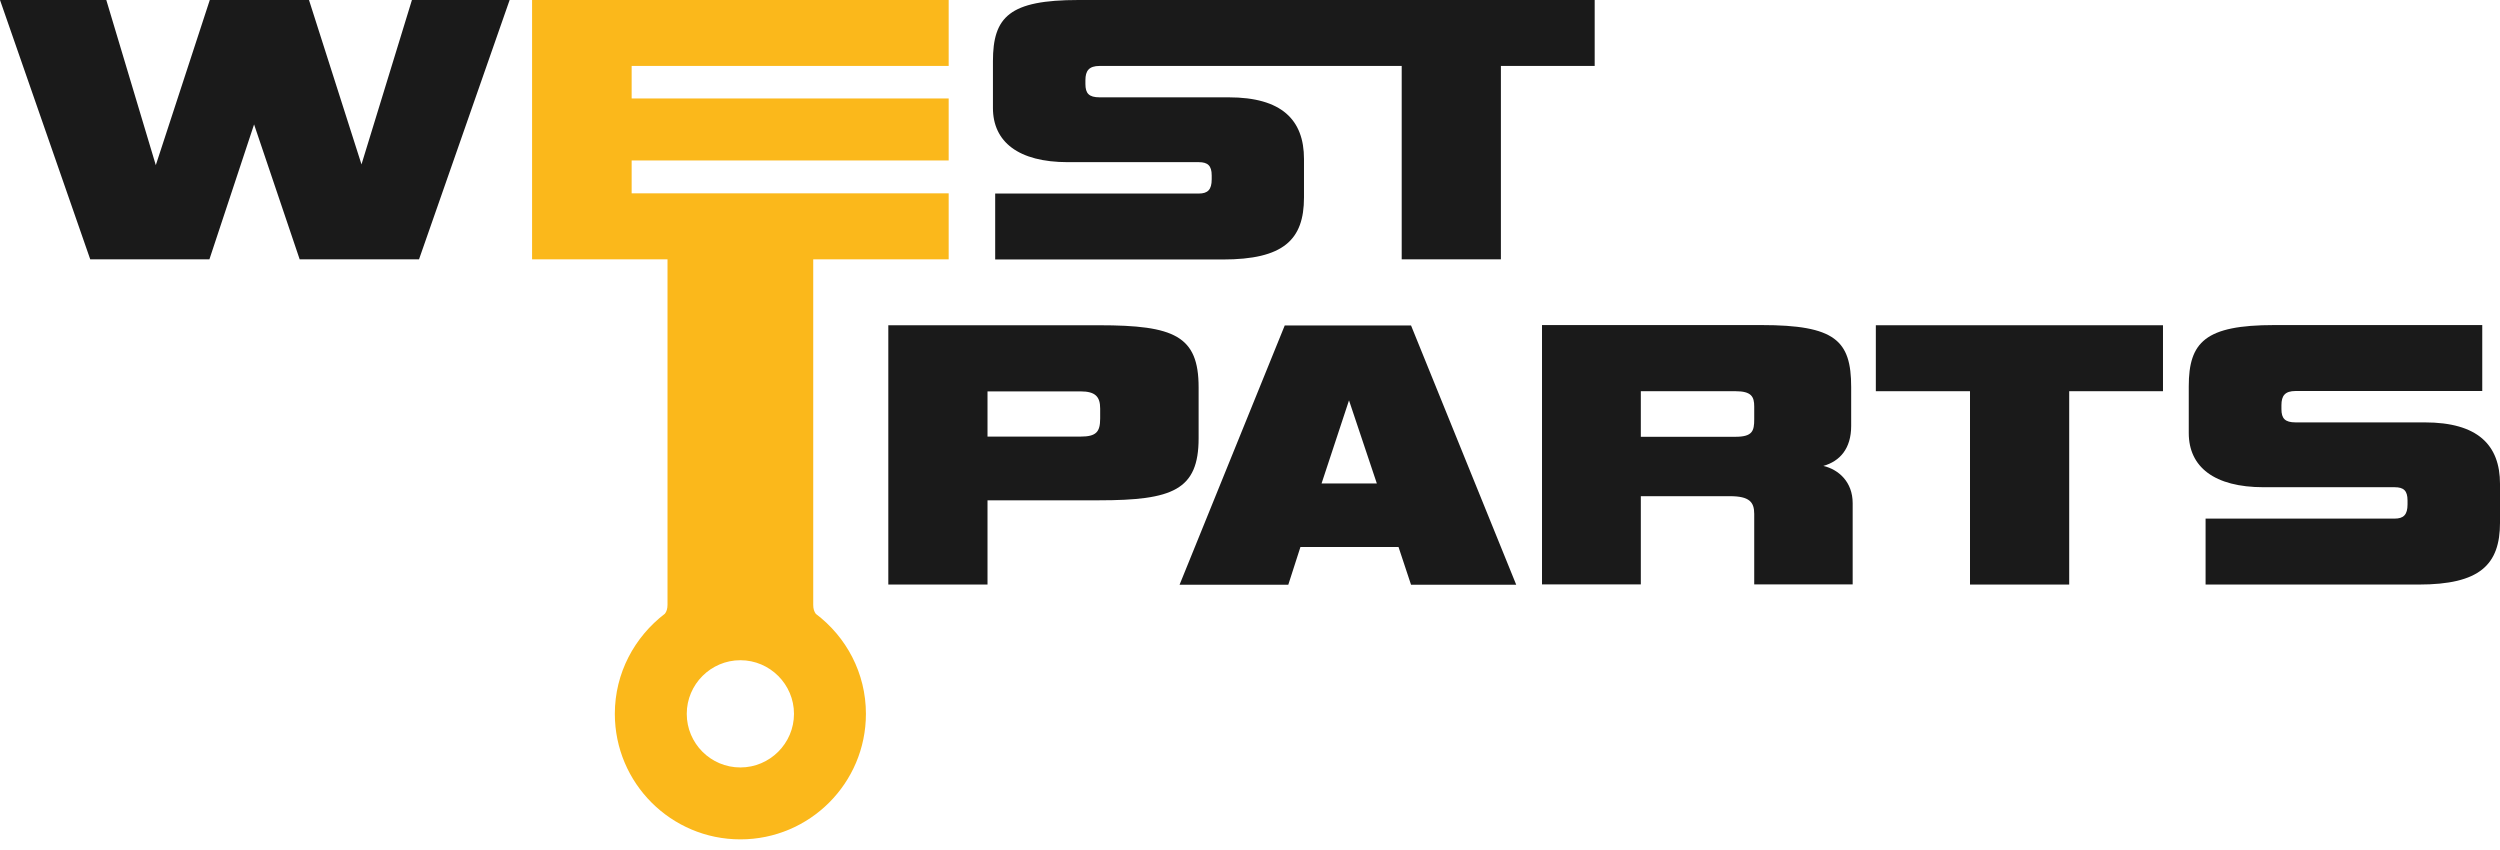
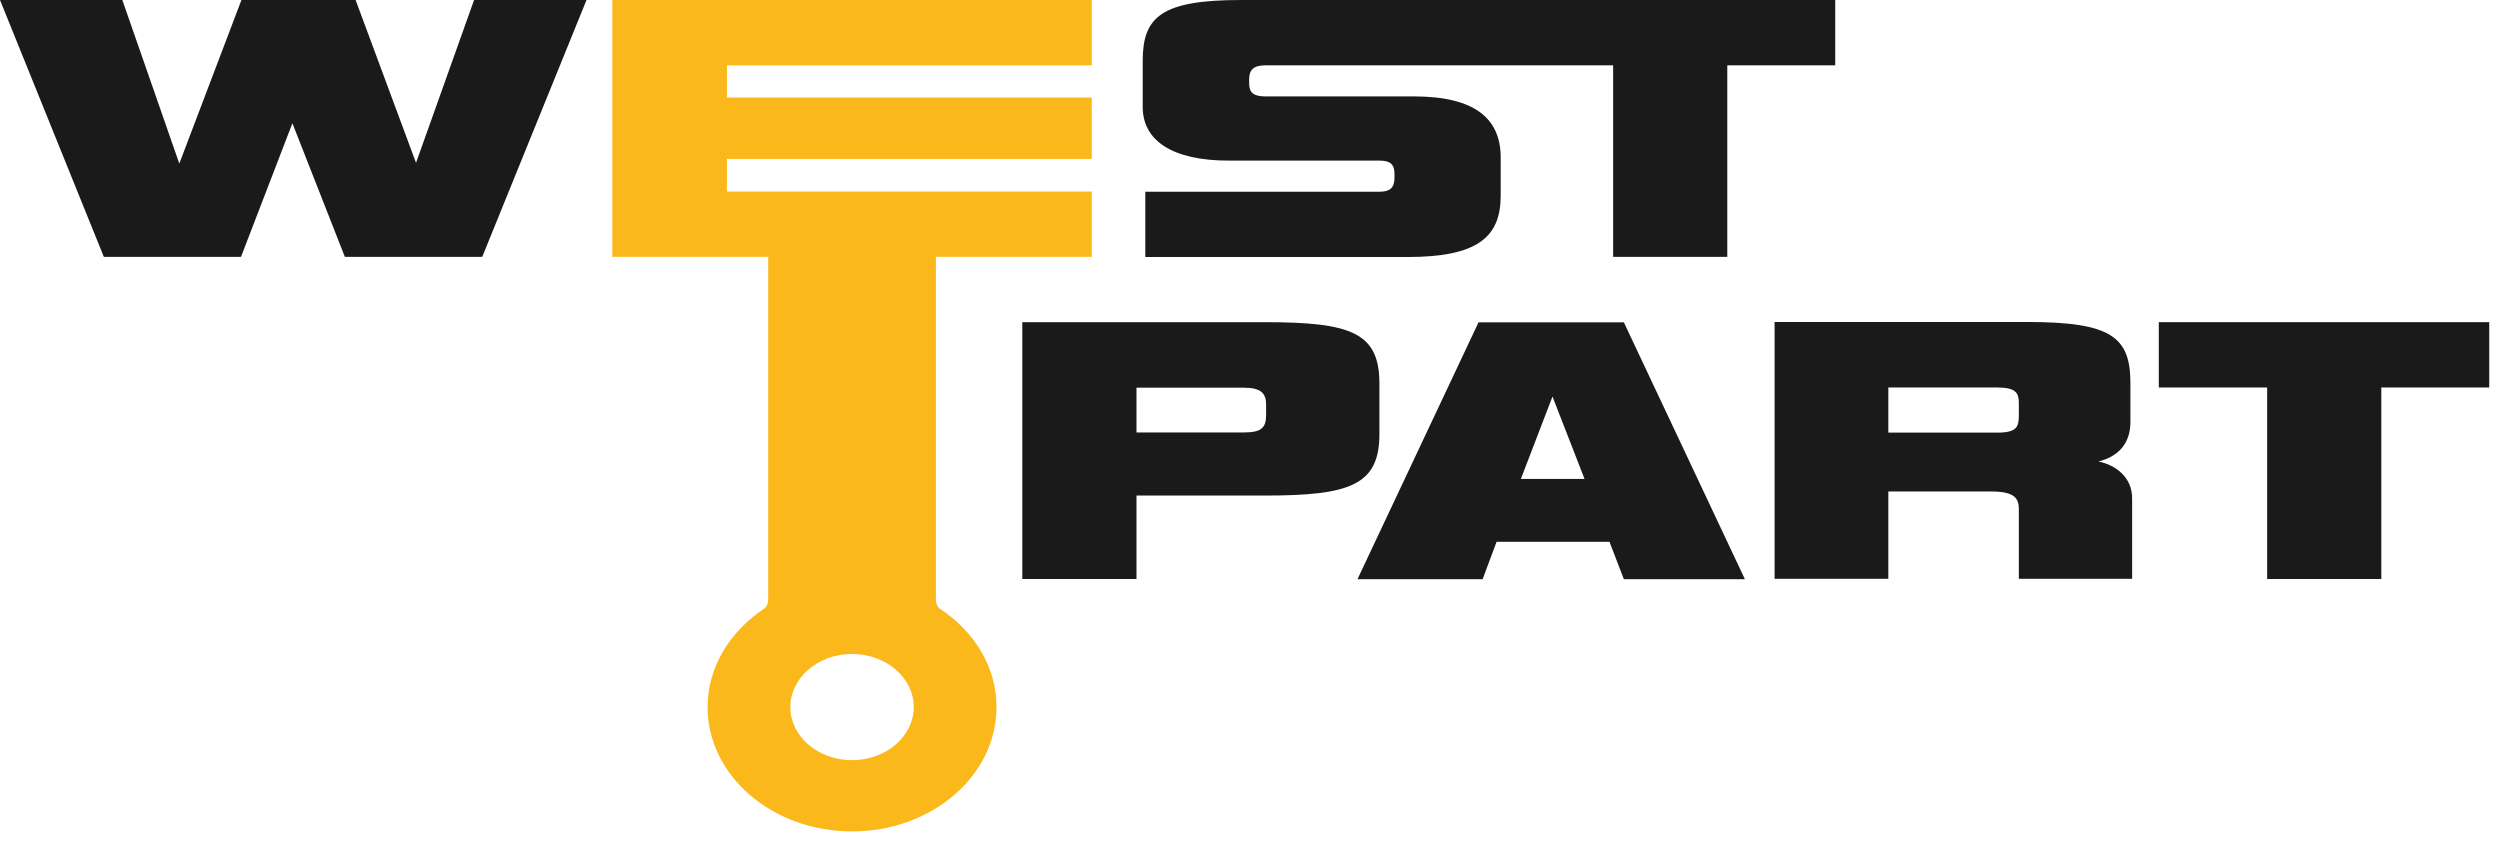
- <svg xmlns="http://www.w3.org/2000/svg" width="206" height="70" viewBox="0 0 206 70" fill="none">
-   <path d="M24.692 21.367L20.936 10.252L17.256 21.367H7.435L0 0H8.759L12.838 13.608L17.287 0H25.461L29.787 13.547L33.943 0H41.994L34.528 21.367H24.707H24.692Z" fill="#1A1A1A" />
-   <path d="M110.143 0H88.869C83.173 0 81.818 1.385 81.818 5.049V8.898C81.818 11.684 83.912 13.362 87.991 13.362H98.782C99.521 13.362 99.844 13.654 99.844 14.455V14.778C99.844 15.625 99.521 15.948 98.782 15.948H82.003V21.382H100.753C105.756 21.382 107.449 19.766 107.449 16.271V13.1C107.449 9.867 105.602 8.02 101.245 8.02H90.608C89.731 8.02 89.438 7.697 89.438 6.927V6.604C89.438 5.834 89.731 5.434 90.608 5.434H115.5V21.367H123.674V5.434H131.402V0H110.143Z" fill="#1A1A1A" />
-   <path d="M81.371 41.225V48.167H73.197V26.801H90.561C96.765 26.801 98.766 27.678 98.766 31.912V36.114C98.766 40.378 96.627 41.225 90.561 41.225H81.387H81.371ZM90.654 33.666C90.654 32.697 90.269 32.25 89.037 32.25H81.371V35.975H89.037C90.331 35.975 90.654 35.591 90.654 34.482V33.666Z" fill="#1A1A1A" />
-   <path d="M115.238 45.073H107.156L106.155 48.182H97.196L105.863 26.816H116.269L124.936 48.182H116.269L115.238 45.073ZM108.896 39.839H113.452L111.158 32.989L108.896 39.839Z" fill="#1A1A1A" />
-   <path d="M144.548 48.167V42.348C144.548 41.379 144.163 40.886 142.547 40.886H135.204V48.152H127.061V26.785H145.133C151.213 26.785 152.537 28.047 152.537 31.896V35.098C152.537 36.976 151.598 38.007 150.244 38.392C151.506 38.685 152.66 39.716 152.66 41.456V48.152H144.548V48.167ZM144.548 33.497C144.548 32.681 144.317 32.235 142.993 32.235H135.204V35.991H142.993C144.409 35.991 144.548 35.513 144.548 34.544V33.512V33.497Z" fill="#1A1A1A" />
-   <path d="M162.328 48.167V32.235H154.569V26.801H178.23V32.235H170.502V48.167H162.328Z" fill="#1A1A1A" />
-   <path d="M181.74 48.167V42.733H197.318C198.057 42.733 198.381 42.41 198.381 41.563V41.24C198.381 40.424 198.057 40.147 197.318 40.147H186.527C182.448 40.147 180.354 38.469 180.354 35.683V31.834C180.354 28.186 181.709 26.785 187.405 26.785H204.538V32.219H189.16C188.282 32.219 187.99 32.604 187.99 33.389V33.712C187.99 34.482 188.282 34.805 189.16 34.805H199.797C204.153 34.805 206.001 36.653 206.001 39.885V43.056C206.001 46.551 204.323 48.167 199.304 48.167H181.755H181.74Z" fill="#1A1A1A" />
-   <path d="M78.171 13.223V8.113H52.048V5.434H78.171V0H43.843V21.367H55.003V50.399V49.83C55.003 50.153 54.926 50.399 54.788 50.569C52.294 52.477 50.662 55.449 50.662 58.82C50.662 64.531 55.296 69.164 61.007 69.164C66.718 69.164 71.352 64.531 71.352 58.82C71.352 55.449 69.72 52.462 67.226 50.584C67.087 50.399 67.01 50.168 67.01 49.845V21.367H78.171V15.933H52.048V13.223H78.171ZM61.007 63.238C58.559 63.238 56.589 61.252 56.589 58.82C56.589 56.388 58.575 54.402 61.007 54.402C63.439 54.402 65.425 56.388 65.425 58.82C65.425 61.252 63.439 63.238 61.007 63.238Z" fill="#FBB81B" />
+ <svg xmlns="http://www.w3.org/2000/svg" width="205" height="69" viewBox="0 0 205 69" fill="none">
+   <path d="M28.278 21.061L23.977 10.106L19.763 21.061H8.515L0 0H10.031L14.703 13.414L19.798 0H29.16L34.114 13.353L38.874 0H48.094L39.544 21.061H28.296H28.278Z" fill="#1A1A1A" />
+   <path d="M126.142 0H101.778C95.254 0 93.703 1.366 93.703 4.977V8.771C93.703 11.517 96.101 13.171 100.773 13.171H113.131C113.977 13.171 114.348 13.459 114.348 14.248V14.567C114.348 15.402 113.977 15.72 113.131 15.72H93.915V21.076H115.388C121.117 21.076 123.057 19.483 123.057 16.039V12.913C123.057 9.726 120.941 7.906 115.952 7.906H103.77C102.765 7.906 102.43 7.587 102.43 6.828V6.51C102.43 5.751 102.765 5.356 103.77 5.356H132.277V21.061H141.638V5.356H150.489V0H126.142Z" fill="#1A1A1A" />
+   <path d="M93.191 40.636V47.479H83.829V26.418H103.716C110.82 26.418 113.112 27.283 113.112 31.456V35.598C113.112 39.801 110.662 40.636 103.716 40.636H93.208H93.191ZM103.821 33.185C103.821 32.23 103.381 31.79 101.97 31.79H93.191V35.462H101.97C103.451 35.462 103.821 35.082 103.821 33.99V33.185Z" fill="#1A1A1A" />
+   <path d="M131.976 44.429H122.72L121.574 47.494H111.313L121.239 26.433H133.157L143.082 47.494H133.157L131.976 44.429ZM124.712 39.27H129.931L127.304 32.517L124.712 39.27Z" fill="#1A1A1A" />
+   <path d="M165.544 47.479V41.743C165.544 40.787 165.103 40.302 163.252 40.302H154.843V47.464H145.517V26.402H166.214C173.178 26.402 174.694 27.647 174.694 31.44V34.596C174.694 36.447 173.618 37.464 172.067 37.843C173.513 38.132 174.835 39.148 174.835 40.863V47.464H165.544V47.479ZM165.544 33.018C165.544 32.214 165.28 31.774 163.763 31.774H154.843V35.476H163.763C165.385 35.476 165.544 35.006 165.544 34.05V33.033V33.018Z" fill="#1A1A1A" />
+   <path d="M185.906 47.479V31.774H177.021V26.418H204.117V31.774H195.267V47.479H185.906Z" fill="#1A1A1A" />
+   <path d="M89.525 13.034V7.997H59.608V5.356H89.525V0H50.211V21.061H62.992V49.679V49.118C62.992 49.437 62.904 49.679 62.746 49.846C59.89 51.728 58.021 54.656 58.021 57.98C58.021 63.609 63.328 68.176 69.868 68.176C76.409 68.176 81.715 63.609 81.715 57.98C81.715 54.656 79.847 51.713 76.991 49.861C76.832 49.679 76.744 49.452 76.744 49.133V21.061H89.525V15.705H59.608V13.034H89.525ZM69.868 62.334C67.065 62.334 64.808 60.377 64.808 57.98C64.808 55.582 67.083 53.625 69.868 53.625C72.654 53.625 74.928 55.582 74.928 57.98C74.928 60.377 72.654 62.334 69.868 62.334Z" fill="#FBB81B" />
</svg>
